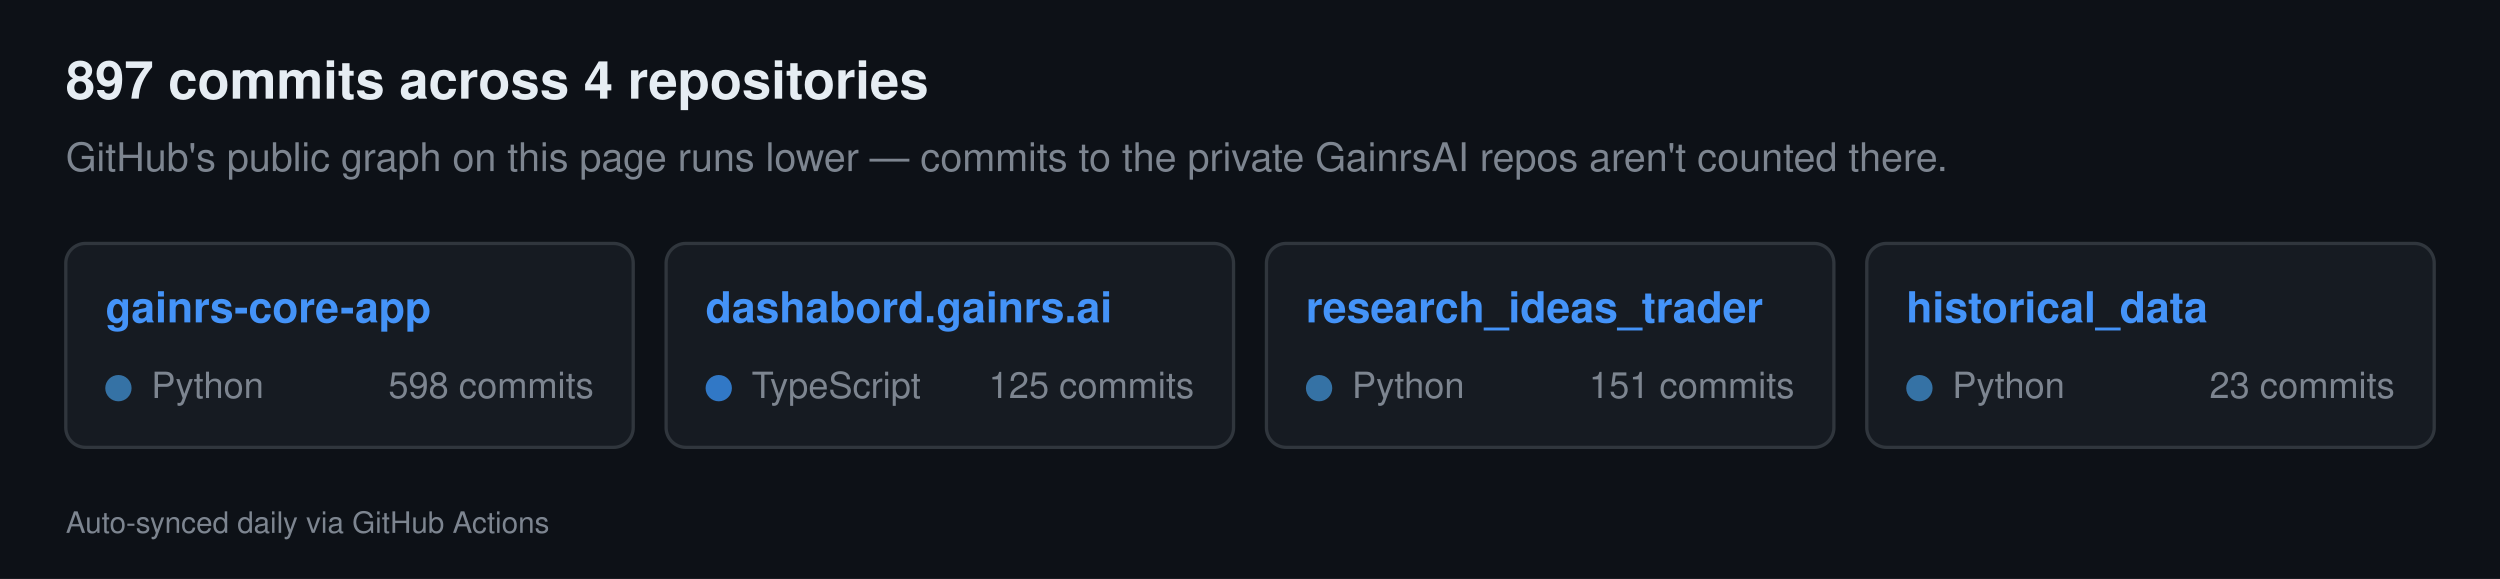
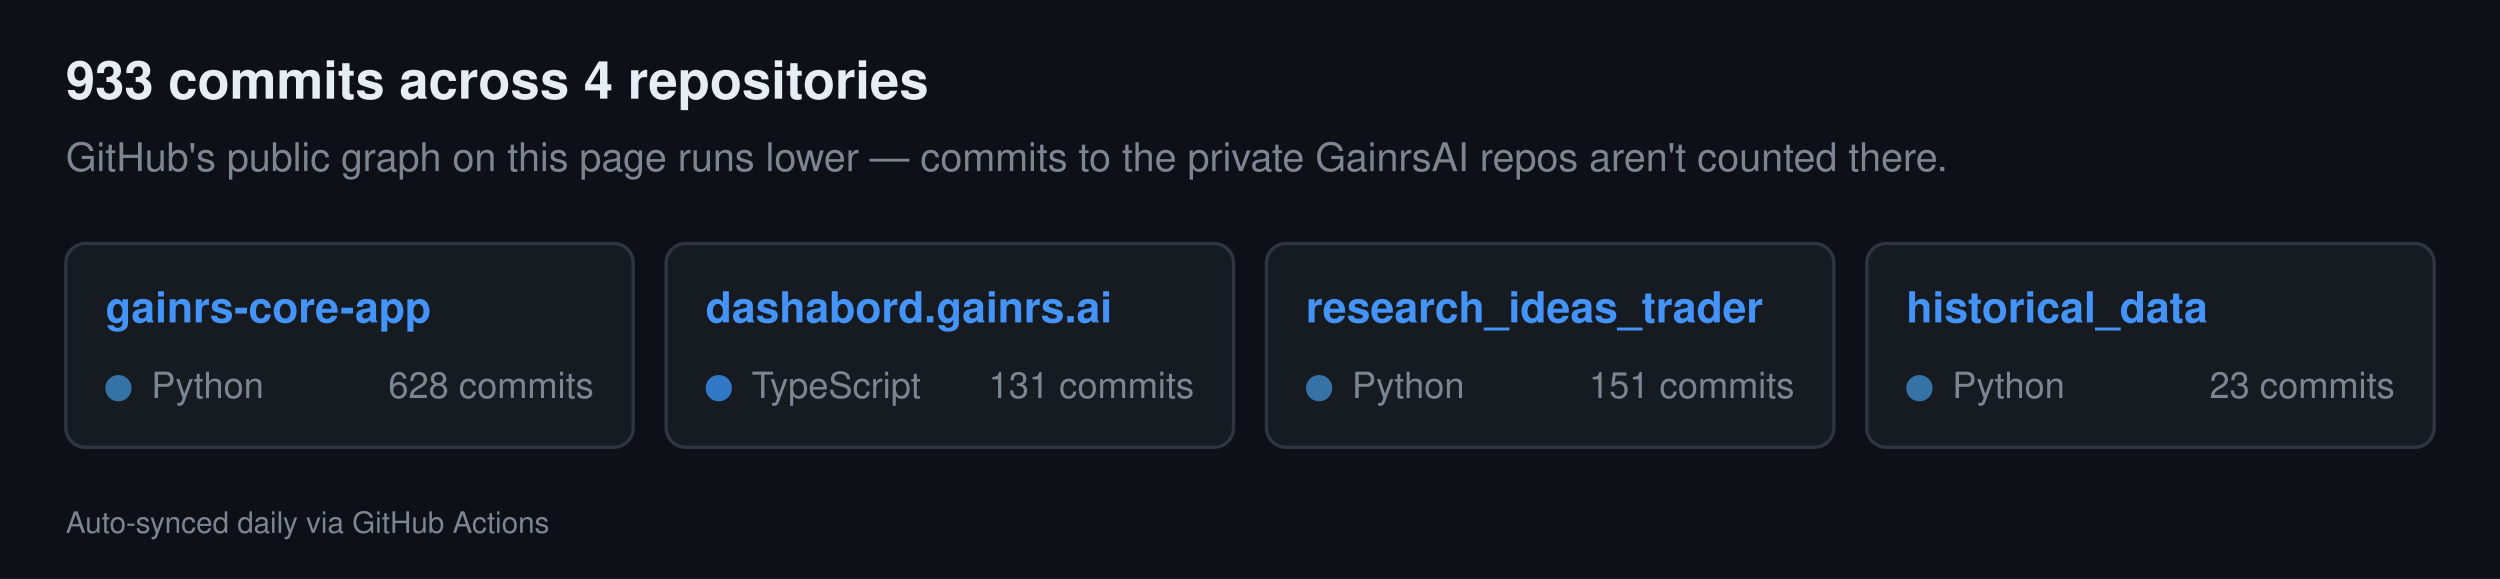
- <svg xmlns="http://www.w3.org/2000/svg" width="760" height="176" viewBox="0 0 760 176" font-family="-apple-system, BlinkMacSystemFont, 'Segoe UI', Helvetica, Arial, sans-serif" role="img" aria-label="897 commits across 4 repositories">
+ <svg xmlns="http://www.w3.org/2000/svg" width="760" height="176" viewBox="0 0 760 176" font-family="-apple-system, BlinkMacSystemFont, 'Segoe UI', Helvetica, Arial, sans-serif" role="img" aria-label="933 commits across 4 repositories">
  <rect width="760" height="176" fill="#0d1117" />
-   <text x="20" y="30" font-size="16" font-weight="600" fill="#e6edf3">897 commits across 4 repositories</text>
+   <text x="20" y="30" font-size="16" font-weight="600" fill="#e6edf3">933 commits across 4 repositories</text>
  <text x="20" y="52" font-size="12" fill="#7d8590">GitHub's public graph on this page runs lower — commits to the private GainrsAI repos aren't counted there.</text>
  <rect x="20.0" y="74" width="172.5" height="62" rx="6" fill="#161b22" stroke="#30363d" />
  <text x="32.0" y="98" font-size="13" font-weight="600" fill="#4493f8">gainrs-core-app</text>
  <circle cx="36.0" cy="118" r="4" fill="#3572A5" />
  <text x="46.0" y="121" font-size="11" fill="#7d8590">Python</text>
-   <text x="180.5" y="121" font-size="11" fill="#7d8590" text-anchor="end">598 commits</text>
+   <text x="180.5" y="121" font-size="11" fill="#7d8590" text-anchor="end">628 commits</text>
  <rect x="202.5" y="74" width="172.5" height="62" rx="6" fill="#161b22" stroke="#30363d" />
  <text x="214.5" y="98" font-size="13" font-weight="600" fill="#4493f8">dashabord.gainrs.ai</text>
  <circle cx="218.5" cy="118" r="4" fill="#3178c6" />
  <text x="228.5" y="121" font-size="11" fill="#7d8590">TypeScript</text>
-   <text x="363.0" y="121" font-size="11" fill="#7d8590" text-anchor="end">125 commits</text>
+   <text x="363.0" y="121" font-size="11" fill="#7d8590" text-anchor="end">131 commits</text>
  <rect x="385.0" y="74" width="172.5" height="62" rx="6" fill="#161b22" stroke="#30363d" />
  <text x="397.0" y="98" font-size="13" font-weight="600" fill="#4493f8">research_ideas_trader</text>
  <circle cx="401.0" cy="118" r="4" fill="#3572A5" />
  <text x="411.0" y="121" font-size="11" fill="#7d8590">Python</text>
  <text x="545.5" y="121" font-size="11" fill="#7d8590" text-anchor="end">151 commits</text>
  <rect x="567.5" y="74" width="172.5" height="62" rx="6" fill="#161b22" stroke="#30363d" />
  <text x="579.5" y="98" font-size="13" font-weight="600" fill="#4493f8">historical_data</text>
  <circle cx="583.5" cy="118" r="4" fill="#3572A5" />
  <text x="593.5" y="121" font-size="11" fill="#7d8590">Python</text>
  <text x="728.0" y="121" font-size="11" fill="#7d8590" text-anchor="end">23 commits</text>
  <text x="20" y="162" font-size="9" fill="#7d8590">Auto-synced daily via GitHub Actions</text>
</svg>
